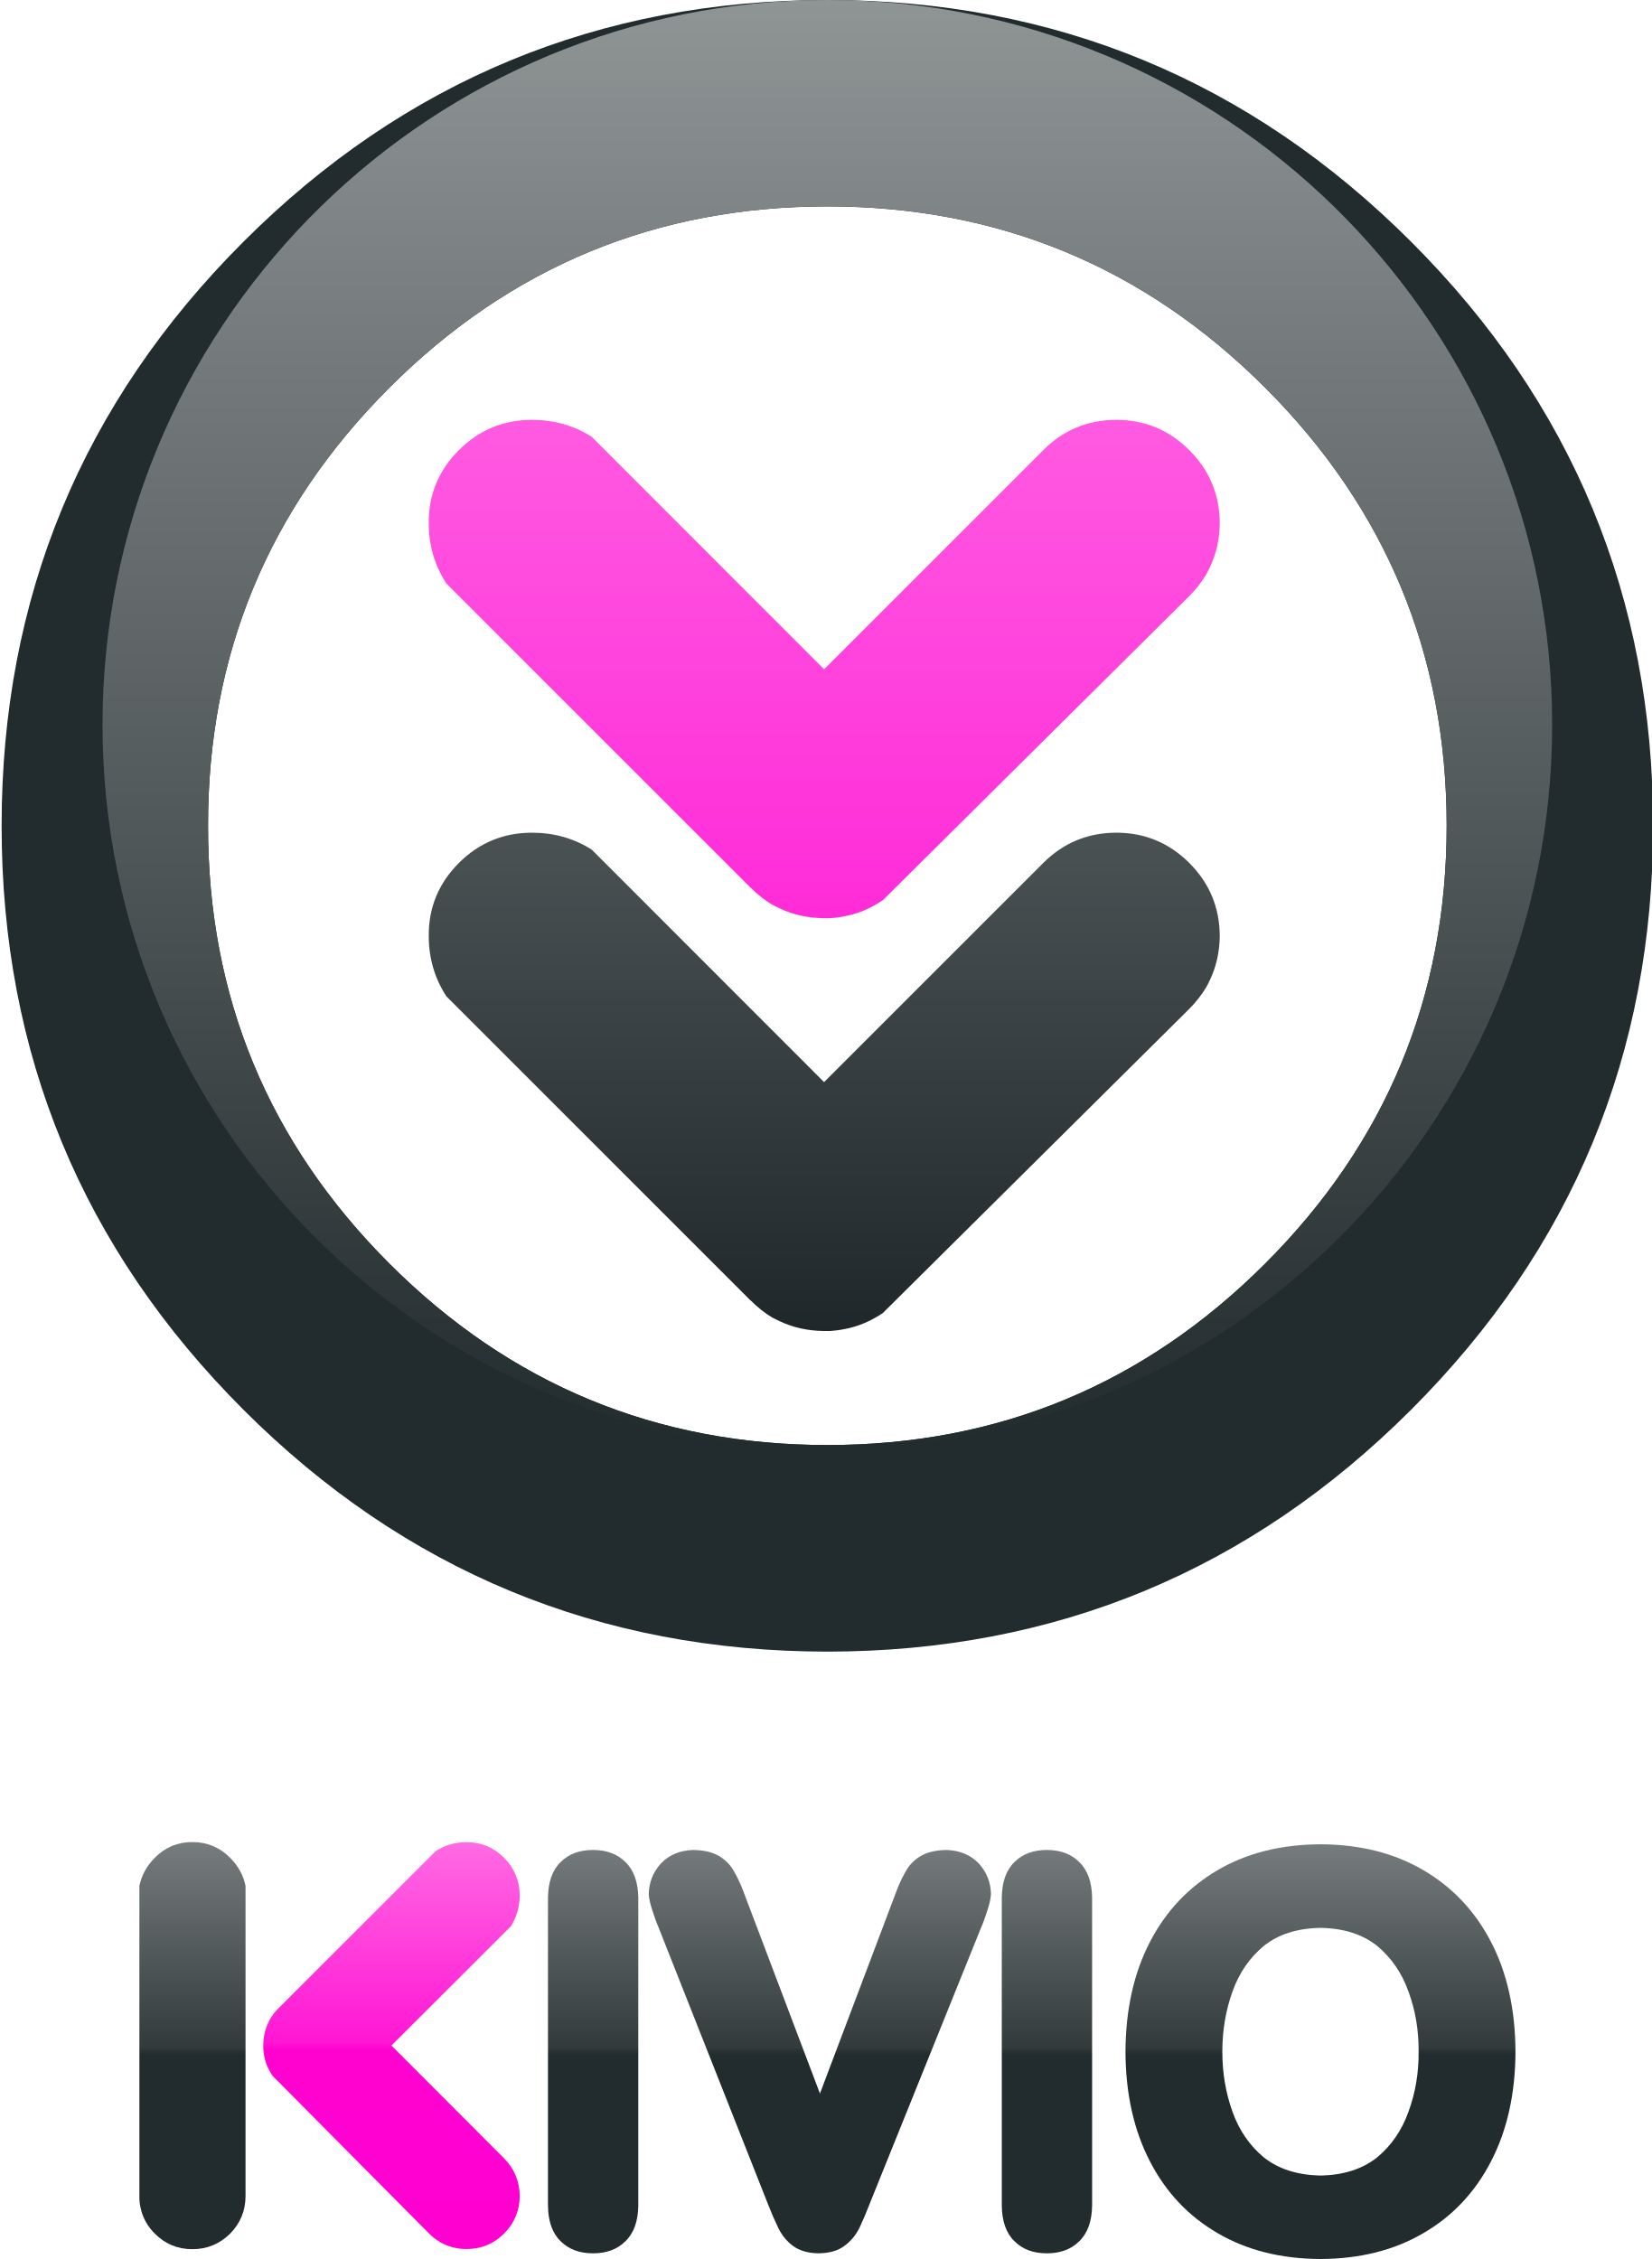
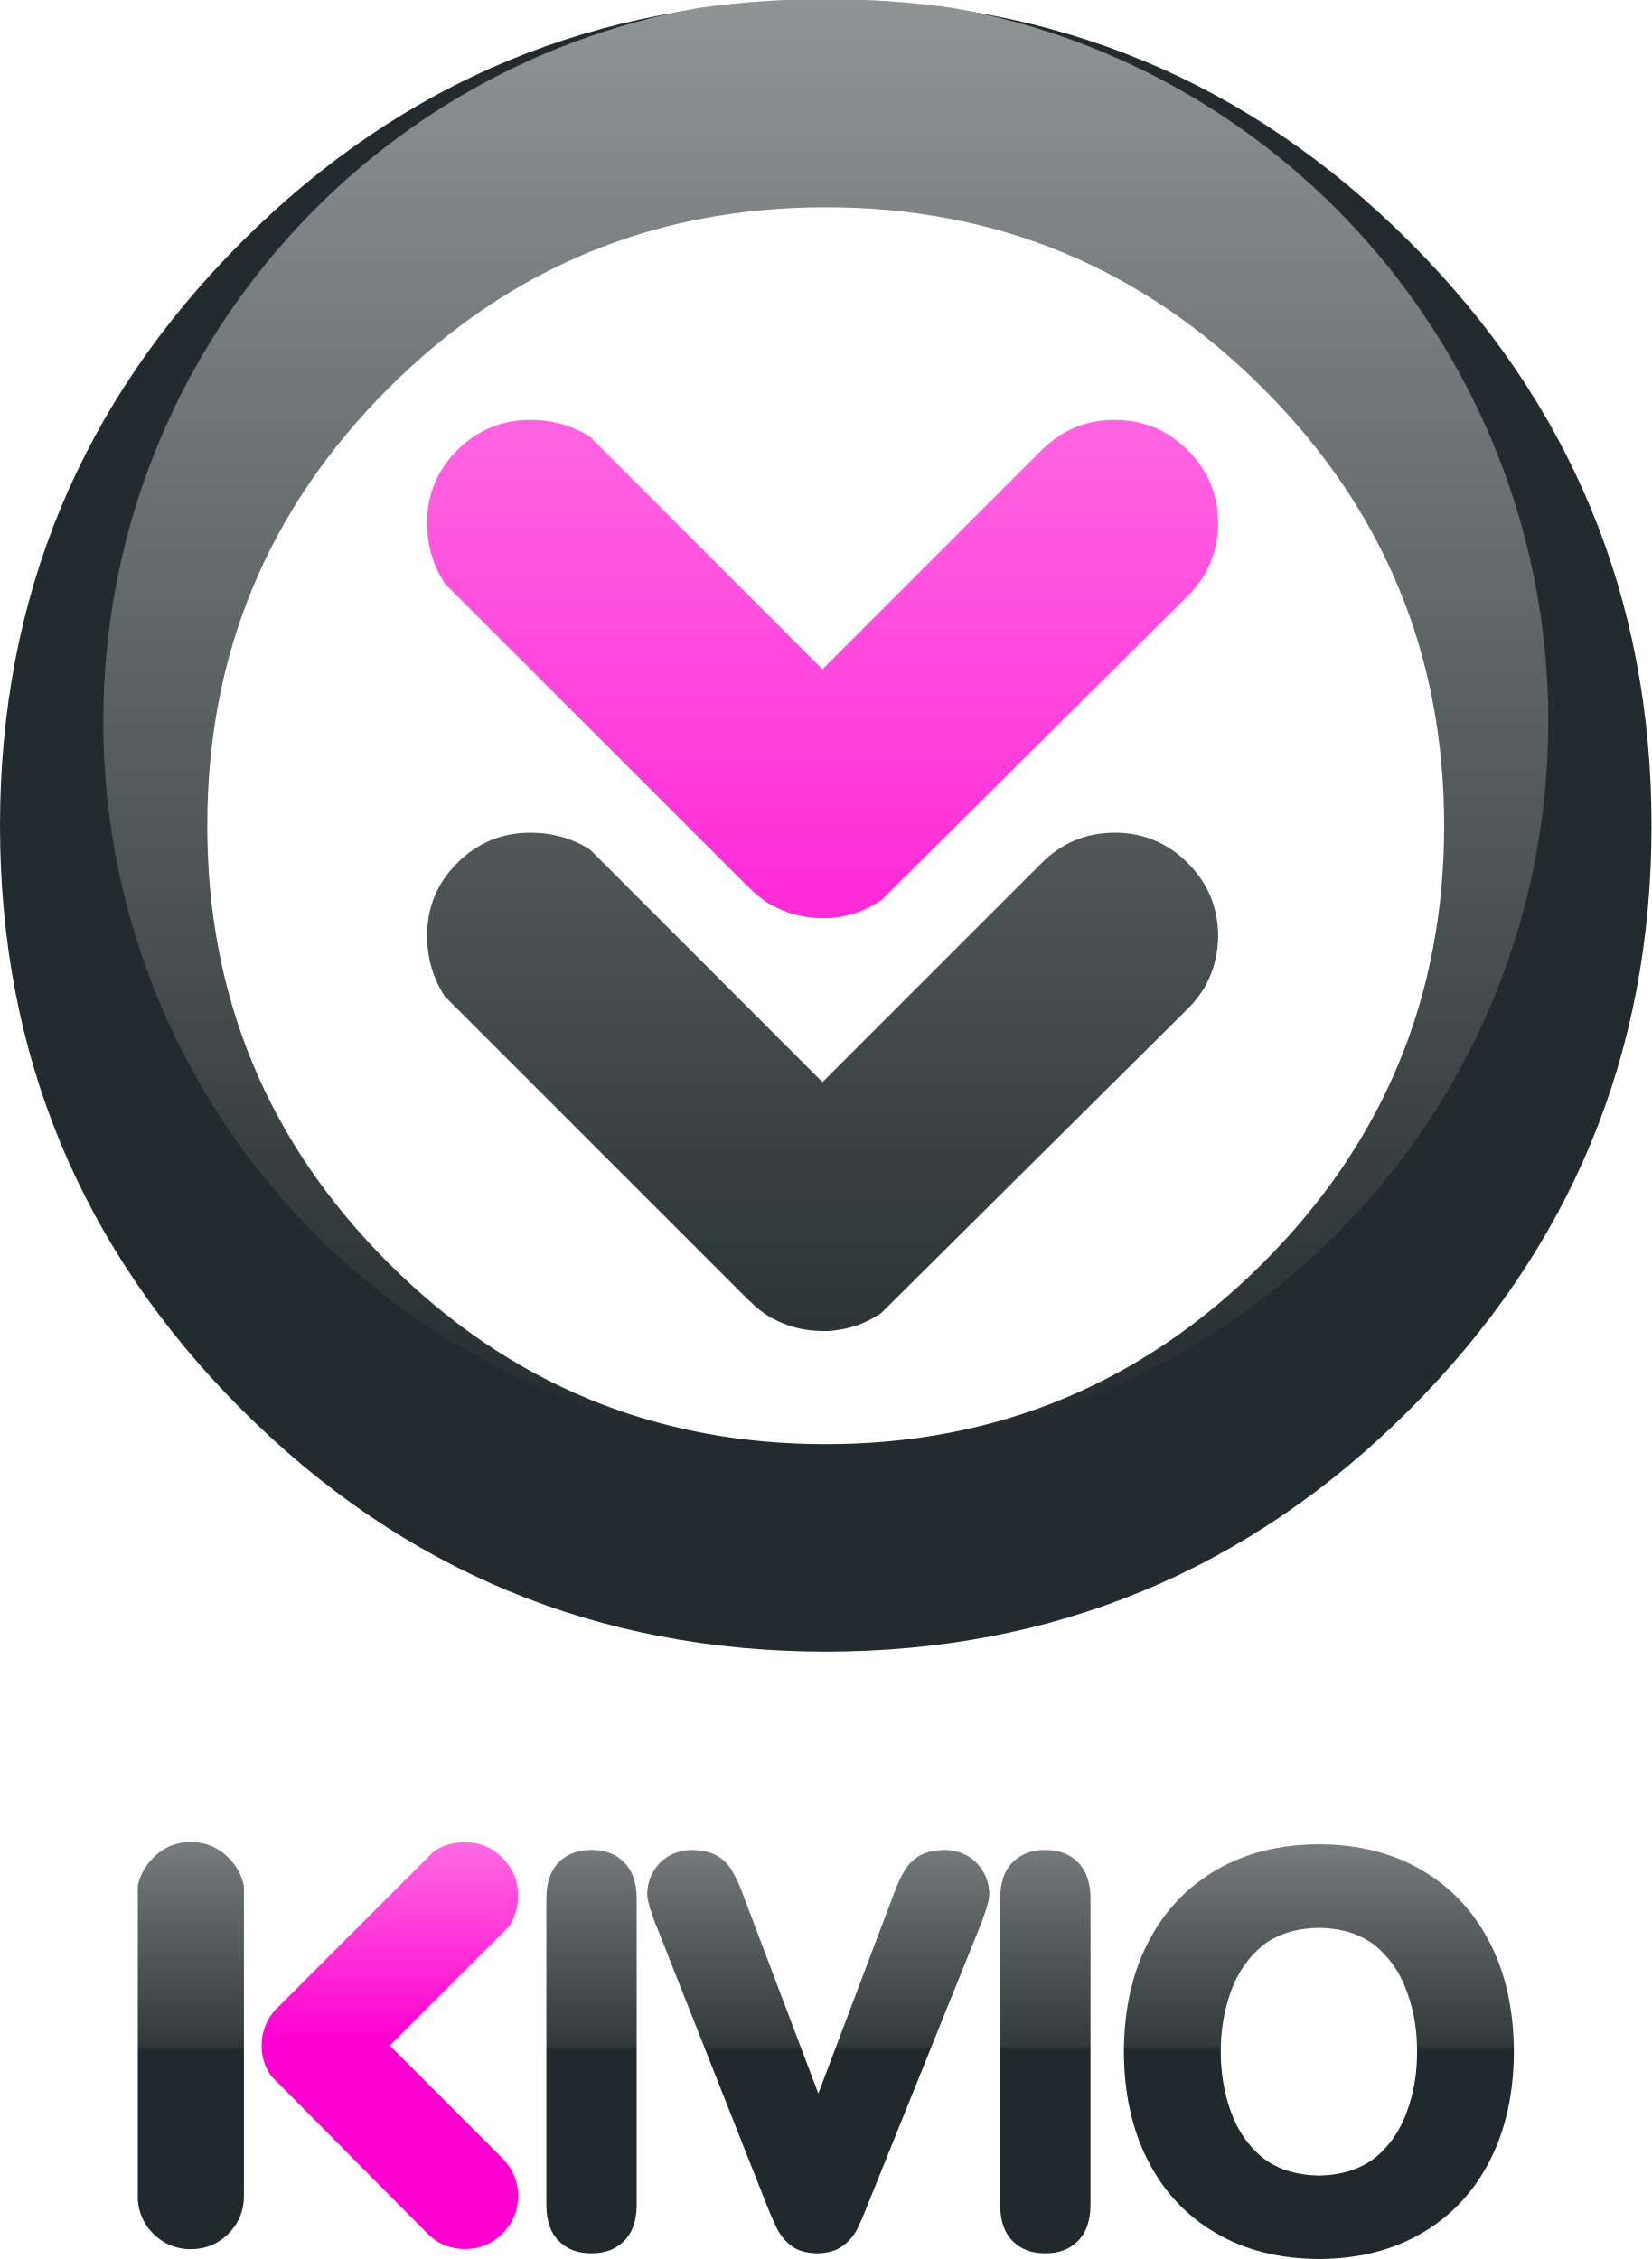
<svg xmlns="http://www.w3.org/2000/svg" xmlns:xlink="http://www.w3.org/1999/xlink" version="1.1" id="Layer_1" width="479.809" height="656.388" viewBox="0 0 479.809 656.388" overflow="visible" enable-background="new 0 0 479.809 656.388" xml:space="preserve">
  <defs id="defs24">
-     <linearGradient id="linearGradient3835">
-       <stop style="stop-color:#ff6ae2;stop-opacity:1" offset="0" id="stop3837" />
-       <stop id="stop3839" offset="0.493" style="stop-color:#ff16d4;stop-opacity:1" />
-       <stop style="stop-color:#ff02d0;stop-opacity:1" offset="0.51" id="stop3841" />
-       <stop style="stop-color:#ff00d0;stop-opacity:1" offset="1" id="stop3843" />
+     <linearGradient gradientUnits="userSpaceOnUse" y2="534.858" x2="143.181" y1="654.738" x1="143.181" id="linearGradient2806" xlink:href="#linearGradient3353" />
+     <linearGradient gradientUnits="userSpaceOnUse" y2="534.974" x2="232.977" y1="656.388" x1="232.977" id="linearGradient3359" xlink:href="#linearGradient3353" />
+     <linearGradient id="linearGradient3292">
+       <stop id="stop3294" offset="0" style="stop-color:#8f9495;stop-opacity:1" />
+       <stop id="stop3296" offset="1" style="stop-color:#222b2d;stop-opacity:1" />
    </linearGradient>
-     <linearGradient id="linearGradient3819">
-       <stop style="stop-color:#1f272a;stop-opacity:1" offset="0" id="stop3821" />
-       <stop style="stop-color:#4b5254;stop-opacity:1" offset="1" id="stop3823" />
+     <linearGradient id="linearGradient3314">
+       <stop id="stop3316" offset="0" style="stop-color:#ff65e2;stop-opacity:1;" />
+       <stop id="stop3318" offset="1" style="stop-color:#ff2ad7;stop-opacity:1;" />
    </linearGradient>
-     <linearGradient id="linearGradient3811">
-       <stop style="stop-color:#ff5ae1;stop-opacity:1" offset="0" id="stop3813" />
-       <stop style="stop-color:#ff2bd8;stop-opacity:1" offset="1" id="stop3815" />
+     <linearGradient id="linearGradient3353">
+       <stop id="stop3355" offset="0" style="stop-color:#20292b;stop-opacity:1" />
+       <stop style="stop-color:#20292b;stop-opacity:1" offset="0.5" id="stop3363" />
+       <stop style="stop-color:#31393b;stop-opacity:1" offset="0.51" id="stop3361" />
+       <stop id="stop3357" offset="1" style="stop-color:#787d7f;stop-opacity:1" />
    </linearGradient>
-     <linearGradient gradientTransform="translate(-612.4794,-21.12836)" y2="656.679" x2="608.497" y1="533.843" x1="608.497" gradientUnits="userSpaceOnUse" id="linearGradient3545" xlink:href="#linearGradient3565" />
-     <linearGradient gradientTransform="translate(-612.4794,-21.12836)" y2="656.679" x2="608.497" y1="533.843" x1="608.497" gradientUnits="userSpaceOnUse" id="linearGradient3542" xlink:href="#linearGradient3565" />
-     <linearGradient gradientTransform="translate(-612.4794,-21.12836)" y2="656.679" x2="608.497" y1="533.843" x1="608.497" gradientUnits="userSpaceOnUse" id="linearGradient3539" xlink:href="#linearGradient3565" />
-     <linearGradient gradientTransform="translate(-612.4794,-21.12836)" y2="654.738" x2="396.374" y1="537.535" x1="396.374" gradientUnits="userSpaceOnUse" id="linearGradient3536" xlink:href="#linearGradient3565" />
-     <linearGradient gradientTransform="translate(-612.4794,-21.12836)" y2="656.679" x2="608.497" y1="533.843" x1="608.497" gradientUnits="userSpaceOnUse" id="linearGradient3533" xlink:href="#linearGradient3565" />
-     <linearGradient gradientTransform="translate(-612.4794,-21.12836)" y2="656.679" x2="608.497" y1="533.843" x1="608.497" gradientUnits="userSpaceOnUse" id="linearGradient3530" xlink:href="#linearGradient3565" />
-     <linearGradient gradientTransform="translate(-612.4794,-21.12836)" y2="656.679" x2="608.497" y1="533.843" x1="608.497" gradientUnits="userSpaceOnUse" id="linearGradient3527" xlink:href="#linearGradient3565" />
-     <linearGradient y2="656.679" x2="608.497" y1="533.843" x1="608.497" gradientUnits="userSpaceOnUse" id="linearGradient3524" xlink:href="#linearGradient3565" />
-     <linearGradient gradientUnits="userSpaceOnUse" y2="657.295" x2="277.882" y1="535.236" x1="277.882" id="linearGradient3522" xlink:href="#linearGradient3547" />
-     <linearGradient gradientTransform="translate(-612.4794,-21.12836)" y2="125.457" x2="324.157" y1="356.804" x1="324.157" gradientUnits="userSpaceOnUse" id="linearGradient2718" xlink:href="#linearGradient3505" />
-     <linearGradient gradientTransform="translate(-612.4794,-21.12836)" y2="354.908" x2="217.771" y1="124.95" x1="217.771" gradientUnits="userSpaceOnUse" id="linearGradient2715" xlink:href="#linearGradient3493" />
-     <linearGradient gradientTransform="translate(-612.4794,-21.12836)" y2="535.286" x2="73.254" y1="653.49" x1="73.254" gradientUnits="userSpaceOnUse" id="linearGradient2712" xlink:href="#linearGradient3613" />
-     <linearGradient y2="-102.42" x2="-268.337" y1="292.978" x1="-268.337" gradientTransform="matrix(1.065147,0,0,1.065147,-33.92727,87.96376)" gradientUnits="userSpaceOnUse" id="linearGradient2696" xlink:href="#linearGradient3482" />
-     <linearGradient id="linearGradient3613">
-       <stop id="stop3615" offset="0" style="stop-color:#0058bd;stop-opacity:1" />
-       <stop style="stop-color:#0058bd;stop-opacity:1" offset="0.493" id="stop3617" />
-       <stop id="stop3619" offset="0.51" style="stop-color:#1868c3;stop-opacity:1" />
-       <stop id="stop3621" offset="1" style="stop-color:#6a9ad7;stop-opacity:1" />
+     <linearGradient id="linearGradient3367">
+       <stop style="stop-color:#ff00d0;stop-opacity:1" offset="0" id="stop3369" />
+       <stop id="stop3371" offset="0.5" style="stop-color:#ff00d0;stop-opacity:1" />
+       <stop id="stop3373" offset="0.51" style="stop-color:#ff00d0;stop-opacity:1" />
+       <stop style="stop-color:#ff6ae2;stop-opacity:1" offset="1" id="stop3375" />
    </linearGradient>
-     <linearGradient id="linearGradient3565">
-       <stop style="stop-color:#777d7e;stop-opacity:1" offset="0" id="stop3567" />
-       <stop id="stop3583" offset="0.493" style="stop-color:#323a3c;stop-opacity:1" />
-       <stop style="stop-color:#222b2d;stop-opacity:1" offset="0.51" id="stop3585" />
-       <stop style="stop-color:#222b2d;stop-opacity:0;" offset="1" id="stop3569" />
-     </linearGradient>
-     <linearGradient id="linearGradient3505">
-       <stop style="stop-color:#0e61c1;stop-opacity:1" offset="0" id="stop3507" />
-       <stop style="stop-color:#80b0e1;stop-opacity:1" offset="1" id="stop3509" />
-     </linearGradient>
-     <linearGradient id="linearGradient3493">
-       <stop style="stop-color:#707677;stop-opacity:1" offset="0" id="stop3495" />
-       <stop style="stop-color:#2e3739;stop-opacity:1" offset="1" id="stop3497" />
-     </linearGradient>
-     <linearGradient id="linearGradient3482">
-       <stop style="stop-color:#222b2d;stop-opacity:1" offset="0" id="stop3484" />
-       <stop style="stop-color:#8f9495;stop-opacity:1" offset="1" id="stop3486" />
-     </linearGradient>
-     <linearGradient id="linearGradient3207">
-       <stop style="stop-color:#283133;stop-opacity:1" offset="0" id="stop3209" />
-       <stop style="stop-color:#8f9495;stop-opacity:1" offset="1" id="stop3211" />
-     </linearGradient>
-     <linearGradient id="linearGradient3191">
-       <stop style="stop-color:#3e4547;stop-opacity:1;" offset="0" id="stop3193" />
-       <stop style="stop-color:#3e4547;stop-opacity:0;" offset="1" id="stop3195" />
-     </linearGradient>
-     <linearGradient xlink:href="#linearGradient3207" id="linearGradient3213" x1="292.741" y1="319.908" x2="292.741" y2="-160" gradientUnits="userSpaceOnUse" />
-     <linearGradient xlink:href="#linearGradient3207" id="linearGradient3459" gradientUnits="userSpaceOnUse" x1="292.741" y1="319.908" x2="292.741" y2="-160" gradientTransform="translate(0,100)" />
-     <linearGradient xlink:href="#linearGradient3207" id="linearGradient3467" gradientUnits="userSpaceOnUse" gradientTransform="translate(0,100)" x1="292.741" y1="319.908" x2="292.741" y2="-160" />
-     <linearGradient xlink:href="#linearGradient3482" id="linearGradient3488" x1="-268.33" y1="293.098" x2="-268.33" y2="-139.447" gradientUnits="userSpaceOnUse" gradientTransform="matrix(1.065147,0,0,1.065147,578.5521,109.0921)" />
-     <linearGradient xlink:href="#linearGradient3565" id="linearGradient3571" x1="608.497" y1="533.843" x2="608.497" y2="656.679" gradientUnits="userSpaceOnUse" />
-     <linearGradient id="linearGradient3547">
-       <stop id="stop3549" offset="0" style="stop-color:#777d7e;stop-opacity:1" />
-       <stop style="stop-color:#323a3c;stop-opacity:1" offset="0.493" id="stop3551" />
-       <stop id="stop3553" offset="0.51" style="stop-color:#222b2d;stop-opacity:1" />
-       <stop id="stop3555" offset="1" style="stop-color:#222b2d;stop-opacity:1" />
-     </linearGradient>
-     <linearGradient xlink:href="#linearGradient3547" id="linearGradient2878" gradientUnits="userSpaceOnUse" x1="277.882" y1="535.236" x2="277.882" y2="657.295" />
-     <linearGradient xlink:href="#linearGradient3547" id="linearGradient2911" gradientUnits="userSpaceOnUse" x1="277.882" y1="535.236" x2="277.882" y2="657.295" />
-     <linearGradient xlink:href="#linearGradient3482" id="linearGradient2916" gradientUnits="userSpaceOnUse" gradientTransform="matrix(1.006734,0,0,1.006734,-265.1604,-1.418043)" x1="502.151" y1="419.75" x2="502.151" y2="1.409" />
-     <linearGradient xlink:href="#linearGradient3613" id="linearGradient2950" gradientUnits="userSpaceOnUse" x1="86.482" y1="653.767" x2="86.482" y2="535.286" gradientTransform="translate(-378.3691,0)" />
-     <linearGradient xlink:href="#linearGradient3547" id="linearGradient3742" x1="531.838" y1="535.209" x2="531.838" y2="656.414" gradientUnits="userSpaceOnUse" />
-     <linearGradient xlink:href="#linearGradient3811" id="linearGradient3817" x1="523.564" y1="122.002" x2="523.564" y2="266.792" gradientUnits="userSpaceOnUse" gradientTransform="translate(-294,0)" />
-     <linearGradient xlink:href="#linearGradient3819" id="linearGradient3825" x1="491.564" y1="386.746" x2="491.564" y2="241.942" gradientUnits="userSpaceOnUse" gradientTransform="translate(-294,0)" />
-     <linearGradient xlink:href="#linearGradient3835" id="linearGradient3833" x1="384.481" y1="535.282" x2="384.481" y2="653.491" gradientUnits="userSpaceOnUse" gradientTransform="translate(-294,0)" />
-     <linearGradient xlink:href="#linearGradient3547" id="linearGradient3845" gradientUnits="userSpaceOnUse" x1="531.838" y1="535.209" x2="531.838" y2="656.414" />
-     <linearGradient xlink:href="#linearGradient3547" id="linearGradient3847" gradientUnits="userSpaceOnUse" x1="531.838" y1="535.209" x2="531.838" y2="656.414" />
-     <linearGradient xlink:href="#linearGradient3547" id="linearGradient3849" gradientUnits="userSpaceOnUse" x1="531.838" y1="535.209" x2="531.838" y2="656.414" />
-     <linearGradient xlink:href="#linearGradient3547" id="linearGradient3851" gradientUnits="userSpaceOnUse" x1="531.838" y1="535.209" x2="531.838" y2="656.414" />
-     <linearGradient xlink:href="#linearGradient3547" id="linearGradient3853" gradientUnits="userSpaceOnUse" x1="531.838" y1="535.209" x2="531.838" y2="656.414" />
+     <linearGradient xlink:href="#linearGradient3367" id="linearGradient2607" gradientUnits="userSpaceOnUse" x1="68.39" y1="653.49" x2="68.39" y2="535.186" gradientTransform="translate(895.4865,4.258121)" />
+     <linearGradient xlink:href="#linearGradient3314" id="linearGradient2613" gradientUnits="userSpaceOnUse" x1="317.724" y1="353.604" x2="317.724" y2="125.048" gradientTransform="translate(895.4865,4.258121)" />
+     <linearGradient xlink:href="#linearGradient3353" id="linearGradient2674" x1="520.04" y1="656.388" x2="520.04" y2="535.079" gradientUnits="userSpaceOnUse" />
+     <linearGradient xlink:href="#linearGradient3367" id="linearGradient2660" gradientUnits="userSpaceOnUse" gradientTransform="translate(40.025,3.9688641e-7)" x1="77.234" y1="653.558" x2="77.234" y2="535.286" />
+     <linearGradient xlink:href="#linearGradient3353" id="linearGradient2681" x1="154.432" y1="656.388" x2="154.432" y2="534.787" gradientUnits="userSpaceOnUse" />
+     <linearGradient xlink:href="#linearGradient3292" id="linearGradient2683" gradientUnits="userSpaceOnUse" gradientTransform="translate(-612.7362,-68.33102)" x1="292.75" y1="-2.8303274e-14" x2="292.75" y2="420.031" />
+     <linearGradient xlink:href="#linearGradient3292" id="linearGradient2685" gradientUnits="userSpaceOnUse" gradientTransform="translate(-612.7362,-68.33102)" x1="292.75" y1="7.1270186e-08" x2="292.75" y2="420.031" />
+     <linearGradient xlink:href="#linearGradient3292" id="linearGradient2689" x1="239.005" y1="2.334" x2="239.005" y2="420.666" gradientUnits="userSpaceOnUse" />
+     <linearGradient xlink:href="#linearGradient3314" id="linearGradient2693" x1="280.108" y1="121.928" x2="280.108" y2="266.792" gradientUnits="userSpaceOnUse" />
  </defs>
-   <path style="fill:url(#linearGradient3817);fill-opacity:1" id="path7" d="M 345.526,130.798 C 339.678,124.95 332.581,122.002 324.334,122.002 C 316.038,122.002 308.94,124.951 303.093,130.798 C 303.043,130.848 303.043,130.848 303.043,130.848 L 239.418,194.473 L 172.045,127.05 L 172.045,127 C 166.797,123.651 161,122.002 154.552,122.002 C 146.256,122.002 139.158,124.951 133.311,130.798 C 127.464,136.645 124.515,143.693 124.564,151.989 C 124.564,158.436 126.263,164.234 129.612,169.432 L 129.612,169.482 L 218.077,257.946 L 218.077,257.896 C 218.077,257.896 218.077,257.896 218.127,257.946 C 220.076,259.895 222.126,261.545 224.375,262.894 C 225.075,263.244 225.774,263.594 226.524,263.943 C 230.422,265.793 234.721,266.742 239.369,266.792 C 239.919,266.792 240.518,266.792 241.068,266.792 C 242.618,266.692 244.117,266.492 245.567,266.192 C 248.616,265.592 251.415,264.543 254.063,263.044 C 254.913,262.594 255.812,262.044 256.662,261.444 L 256.662,261.394 L 345.427,173.279 C 345.427,173.229 345.427,173.229 345.477,173.229 C 347.426,171.28 349.076,169.181 350.425,166.931 C 350.825,166.231 351.175,165.532 351.525,164.782 C 353.375,160.884 354.324,156.636 354.374,151.987 C 354.321,143.693 351.373,136.646 345.526,130.798 L 345.526,130.798 z" />
-   <path style="fill:url(#linearGradient3825);fill-opacity:1" id="path9" d="M 351.523,284.736 C 353.373,280.838 354.322,276.589 354.372,271.941 C 354.322,263.644 351.374,256.597 345.526,250.75 C 339.678,244.903 332.581,241.953 324.334,241.953 C 316.038,241.953 308.94,244.902 303.093,250.75 C 303.043,250.8 303.043,250.8 303.043,250.8 L 239.418,314.425 L 172.045,247.002 L 172.045,246.952 C 166.797,243.603 161,241.954 154.552,241.954 C 146.256,241.954 139.158,244.903 133.311,250.751 C 127.464,256.599 124.515,263.646 124.564,271.942 C 124.564,278.389 126.263,284.187 129.612,289.385 L 129.612,289.435 L 218.077,377.899 L 218.077,377.849 C 218.077,377.849 218.077,377.849 218.127,377.899 C 220.076,379.848 222.126,381.498 224.375,382.847 C 225.075,383.198 225.774,383.547 226.524,383.897 C 230.422,385.747 234.721,386.696 239.369,386.746 C 239.919,386.746 240.518,386.746 241.068,386.746 C 242.618,386.646 244.117,386.446 245.567,386.146 C 248.616,385.546 251.415,384.497 254.063,382.998 C 254.913,382.548 255.812,381.998 256.662,381.398 L 256.662,381.348 L 345.427,293.233 C 345.427,293.183 345.427,293.183 345.477,293.183 C 347.426,291.234 349.076,289.135 350.425,286.886 C 350.823,286.186 351.173,285.486 351.523,284.736 L 351.523,284.736 z" />
-   <path style="fill:url(#linearGradient3833);fill-opacity:1" id="path11" d="M 148.404,559.727 C 150.103,557.028 150.953,554.029 151.003,550.73 C 150.953,546.482 149.454,542.834 146.455,539.834 C 143.456,536.785 139.808,535.286 135.559,535.286 C 132.21,535.286 129.211,536.136 126.562,537.885 L 81.03,583.417 L 81.08,583.417 L 81.03,583.417 C 79.981,584.416 79.131,585.516 78.481,586.665 C 78.281,587.016 78.081,587.365 77.931,587.765 C 76.981,589.764 76.481,591.963 76.481,594.363 C 76.481,594.613 76.481,594.913 76.481,595.213 C 76.531,596.013 76.631,596.813 76.781,597.562 C 77.081,599.112 77.631,600.561 78.43,601.911 C 78.68,602.361 78.93,602.81 79.23,603.261 L 79.28,603.261 L 124.612,648.943 L 124.612,648.893 L 124.612,648.943 C 125.612,649.943 126.711,650.793 127.861,651.492 C 128.211,651.692 128.561,651.892 128.96,652.042 C 130.96,652.992 133.159,653.491 135.558,653.491 C 139.806,653.491 143.405,651.992 146.454,648.993 C 149.453,645.944 150.952,642.346 151.002,638.097 C 150.952,633.849 149.453,630.201 146.454,627.152 L 146.404,627.102 L 113.717,594.365 L 148.404,559.727 L 148.404,559.727 z" />
-   <g id="g3729" style="fill:url(#linearGradient3742);fill-opacity:1" transform="translate(-294,0)">
-     <path d="M 349.891,535.236 C 345.643,535.236 341.995,536.735 338.995,539.784 C 336.646,542.133 335.147,544.832 334.497,547.98 L 334.497,638.094 C 334.447,639.493 334.647,640.843 334.997,642.143 C 335.097,642.542 335.197,642.943 335.347,643.342 C 336.097,645.441 337.296,647.34 338.995,649.039 C 341.994,652.038 345.642,653.538 349.891,653.538 C 354.139,653.538 357.787,652.038 360.836,649.039 C 363.835,645.99 365.335,642.342 365.335,638.094 L 365.335,547.98 C 364.685,544.832 363.186,542.132 360.836,539.784 C 357.788,536.735 354.139,535.236 349.891,535.236 L 349.891,535.236 z" id="path13" style="fill:url(#linearGradient3845);fill-opacity:1" />
-     <path d="M 727.19,564.274 C 722.543,555.278 715.945,548.331 707.499,543.382 C 699.052,538.434 689.106,535.935 677.66,535.885 C 666.165,535.935 656.219,538.434 647.772,543.382 C 639.325,548.33 632.728,555.278 628.08,564.274 C 623.433,573.22 621.033,583.866 620.983,596.161 C 621.033,608.406 623.432,619.053 628.08,627.999 C 632.728,637.045 639.326,643.992 647.772,648.891 C 656.218,653.839 666.165,656.338 677.66,656.388 C 689.106,656.338 699.052,653.839 707.499,648.891 C 715.945,643.993 722.543,637.045 727.19,627.999 C 731.838,619.053 734.238,608.406 734.288,596.161 C 734.237,583.866 731.838,573.221 727.19,564.274 L 727.19,564.274 z M 661.216,565.374 C 665.465,562.025 670.912,560.276 677.66,560.176 C 684.357,560.277 689.805,562.026 694.053,565.374 C 698.201,568.822 701.25,573.221 703.199,578.669 C 705.198,584.116 706.198,589.914 706.148,596.161 C 706.198,602.359 705.198,608.157 703.199,613.604 C 701.25,619.052 698.201,623.45 694.053,626.899 C 689.805,630.248 684.358,631.997 677.66,632.147 C 670.912,631.997 665.465,630.248 661.216,626.899 C 657.069,623.45 654.02,619.052 652.07,613.604 C 650.121,608.157 649.121,602.359 649.121,596.161 C 649.121,589.914 650.121,584.116 652.07,578.669 C 654.02,573.221 657.068,568.822 661.216,565.374 L 661.216,565.374 z" id="path15" style="fill:url(#linearGradient3847);fill-opacity:1" />
-     <path d="M 588.745,541.033 C 586.296,543.383 585.097,546.881 585.047,551.479 L 585.047,640.843 C 585.097,645.391 586.296,648.89 588.745,651.239 C 591.095,653.589 594.243,654.738 598.141,654.738 C 602.039,654.738 605.188,653.589 607.537,651.239 C 609.986,648.89 611.235,645.391 611.285,640.843 L 611.285,551.479 C 611.235,546.88 609.986,543.382 607.537,541.033 C 605.187,538.684 602.039,537.535 598.141,537.535 C 594.243,537.535 591.095,538.685 588.745,541.033 L 588.745,541.033 z" id="path17" style="fill:url(#linearGradient3849);fill-opacity:1" />
-     <path d="M 581.899,550.38 C 581.848,546.932 580.649,543.983 578.35,541.434 C 576,538.985 572.902,537.685 569.053,537.536 C 565.855,537.586 563.356,538.185 561.506,539.285 C 559.657,540.385 558.208,541.834 557.208,543.634 C 556.158,545.433 555.259,547.332 554.509,549.331 L 532.218,608.308 L 509.877,549.331 C 509.127,547.332 508.228,545.433 507.178,543.634 C 506.178,541.834 504.729,540.385 502.88,539.285 C 501.03,538.185 498.531,537.586 495.283,537.536 C 491.434,537.685 488.386,538.985 486.036,541.434 C 483.737,543.983 482.537,546.932 482.488,550.38 C 482.538,551.68 482.938,553.329 483.588,555.278 C 484.238,557.277 484.788,558.826 485.287,559.925 L 517.274,640.843 C 518.124,643.042 519.073,645.192 520.073,647.29 C 521.123,649.439 522.522,651.188 524.322,652.538 C 526.171,653.937 528.67,654.687 531.819,654.737 C 535.068,654.687 537.567,653.937 539.366,652.538 C 541.215,651.188 542.665,649.439 543.714,647.29 C 544.714,645.191 545.613,643.042 546.463,640.843 L 579.101,559.925 C 579.6,558.825 580.15,557.277 580.8,555.278 C 581.448,553.329 581.848,551.68 581.899,550.38 L 581.899,550.38 z" id="path19" style="fill:url(#linearGradient3851);fill-opacity:1" />
-     <path d="M 466.295,537.535 C 462.397,537.535 459.248,538.684 456.899,541.033 C 454.45,543.383 453.251,546.881 453.201,551.479 L 453.201,640.843 C 453.251,645.391 454.451,648.89 456.899,651.239 C 459.248,653.589 462.397,654.738 466.295,654.738 C 470.193,654.738 473.342,653.589 475.691,651.239 C 478.14,648.89 479.39,645.391 479.44,640.843 L 479.44,551.479 C 479.39,546.88 478.141,543.382 475.691,541.033 C 473.341,538.685 470.193,537.535 466.295,537.535 L 466.295,537.535 z" id="path21" style="fill:url(#linearGradient3853);fill-opacity:1" />
+   <path style="fill:url(#linearGradient2693)" id="path7" d="M 345.063,130.798 C 339.215,124.95 332.118,122.002 323.871,122.002 C 315.575,122.002 308.477,124.951 302.63,130.798 C 302.58,130.848 302.58,130.848 302.58,130.848 L 238.955,194.473 L 171.582,127.05 L 171.582,127 C 166.334,123.651 160.537,122.002 154.089,122.002 C 145.793,122.002 138.695,124.951 132.848,130.798 C 127.001,136.645 124.052,143.693 124.101,151.989 C 124.101,158.436 125.8,164.234 129.149,169.432 L 129.149,169.482 L 217.614,257.946 L 217.614,257.896 C 217.614,257.896 217.614,257.896 217.664,257.946 C 219.613,259.895 221.663,261.545 223.912,262.894 C 224.612,263.244 225.311,263.594 226.061,263.943 C 229.959,265.793 234.258,266.742 238.906,266.792 C 239.456,266.792 240.055,266.792 240.605,266.792 C 242.155,266.692 243.654,266.492 245.104,266.192 C 248.153,265.592 250.952,264.543 253.6,263.044 C 254.45,262.594 255.349,262.044 256.199,261.444 L 256.199,261.394 L 344.964,173.279 C 344.964,173.229 344.964,173.229 345.014,173.229 C 346.963,171.28 348.613,169.181 349.962,166.931 C 350.362,166.231 350.712,165.532 351.062,164.782 C 352.912,160.884 353.861,156.636 353.911,151.987 C 353.858,143.693 350.91,136.646 345.063,130.798 L 345.063,130.798 z" />
+   <path style="fill:url(#linearGradient2689)" id="path9" d="M 351.06,284.736 C 352.91,280.838 353.859,276.589 353.909,271.941 C 353.859,263.644 350.911,256.597 345.063,250.75 C 339.215,244.903 332.118,241.953 323.871,241.953 C 315.575,241.953 308.477,244.902 302.63,250.75 C 302.58,250.8 302.58,250.8 302.58,250.8 L 238.955,314.425 L 171.582,247.002 L 171.582,246.952 C 166.334,243.603 160.537,241.954 154.089,241.954 C 145.793,241.954 138.695,244.903 132.848,250.751 C 127.001,256.599 124.052,263.646 124.101,271.942 C 124.101,278.389 125.8,284.187 129.149,289.385 L 129.149,289.435 L 217.614,377.899 L 217.614,377.849 C 217.614,377.849 217.614,377.849 217.664,377.899 C 219.613,379.848 221.663,381.498 223.912,382.847 C 224.612,383.198 225.311,383.547 226.061,383.897 C 229.959,385.747 234.258,386.696 238.906,386.746 C 239.456,386.746 240.055,386.746 240.605,386.746 C 242.155,386.646 243.654,386.446 245.104,386.146 C 248.153,385.546 250.952,384.497 253.6,382.998 C 254.45,382.548 255.349,381.998 256.199,381.398 L 256.199,381.348 L 344.964,293.233 C 344.964,293.183 344.964,293.183 345.014,293.183 C 346.963,291.234 348.613,289.135 349.962,286.886 C 350.36,286.186 350.71,285.486 351.06,284.736 L 351.06,284.736 z" />
+   <g id="g2674" style="fill:url(#linearGradient2681)">
+     <path d="M 55.428,535.236 C 51.18,535.236 47.532,536.735 44.532,539.784 C 42.183,542.133 40.684,544.832 40.034,547.98 L 40.034,638.094 C 39.984,639.493 40.184,640.843 40.534,642.143 C 40.634,642.542 40.734,642.943 40.884,643.342 C 41.634,645.441 42.833,647.34 44.532,649.039 C 47.531,652.038 51.179,653.538 55.428,653.538 C 59.676,653.538 63.324,652.038 66.373,649.039 C 69.372,645.99 70.872,642.342 70.872,638.094 L 70.872,547.98 C 70.222,544.832 68.723,542.132 66.373,539.784 C 63.325,536.735 59.676,535.236 55.428,535.236 L 55.428,535.236 z" id="path13" style="fill:url(#linearGradient2681)" />
+     <path d="M 432.727,564.274 C 428.08,555.278 421.482,548.331 413.036,543.382 C 404.589,538.434 394.643,535.935 383.197,535.885 C 371.702,535.935 361.756,538.434 353.309,543.382 C 344.862,548.33 338.265,555.278 333.617,564.274 C 328.97,573.22 326.57,583.866 326.52,596.161 C 326.57,608.406 328.969,619.053 333.617,627.999 C 338.265,637.045 344.863,643.992 353.309,648.891 C 361.755,653.839 371.702,656.338 383.197,656.388 C 394.643,656.338 404.589,653.839 413.036,648.891 C 421.482,643.993 428.08,637.045 432.727,627.999 C 437.375,619.053 439.775,608.406 439.825,596.161 C 439.774,583.866 437.375,573.221 432.727,564.274 L 432.727,564.274 z M 366.753,565.374 C 371.002,562.025 376.449,560.276 383.197,560.176 C 389.894,560.277 395.342,562.026 399.59,565.374 C 403.738,568.822 406.787,573.221 408.736,578.669 C 410.735,584.116 411.735,589.914 411.685,596.161 C 411.735,602.359 410.735,608.157 408.736,613.604 C 406.787,619.052 403.738,623.45 399.59,626.899 C 395.342,630.248 389.895,631.997 383.197,632.147 C 376.449,631.997 371.002,630.248 366.753,626.899 C 362.606,623.45 359.557,619.052 357.607,613.604 C 355.658,608.157 354.658,602.359 354.658,596.161 C 354.658,589.914 355.658,584.116 357.607,578.669 C 359.557,573.221 362.605,568.822 366.753,565.374 L 366.753,565.374 z" id="path15" style="fill:url(#linearGradient2681)" />
+     <path d="M 294.282,541.033 C 291.833,543.383 290.634,546.881 290.584,551.479 L 290.584,640.843 C 290.634,645.391 291.833,648.89 294.282,651.239 C 296.632,653.589 299.78,654.738 303.678,654.738 C 307.576,654.738 310.725,653.589 313.074,651.239 C 315.523,648.89 316.772,645.391 316.822,640.843 L 316.822,551.479 C 316.772,546.88 315.523,543.382 313.074,541.033 C 310.724,538.684 307.576,537.535 303.678,537.535 C 299.78,537.535 296.632,538.685 294.282,541.033 L 294.282,541.033 z" id="path17" style="fill:url(#linearGradient2681)" />
+     <path d="M 287.436,550.38 C 287.385,546.932 286.186,543.983 283.887,541.434 C 281.537,538.985 278.439,537.685 274.59,537.536 C 271.392,537.586 268.893,538.185 267.043,539.285 C 265.194,540.385 263.745,541.834 262.745,543.634 C 261.695,545.433 260.796,547.332 260.046,549.331 L 237.755,608.308 L 215.414,549.331 C 214.664,547.332 213.765,545.433 212.715,543.634 C 211.715,541.834 210.266,540.385 208.417,539.285 C 206.567,538.185 204.068,537.586 200.82,537.536 C 196.971,537.685 193.923,538.985 191.573,541.434 C 189.274,543.983 188.074,546.932 188.025,550.38 C 188.075,551.68 188.475,553.329 189.125,555.278 C 189.775,557.277 190.325,558.826 190.824,559.925 L 222.811,640.843 C 223.661,643.042 224.61,645.192 225.61,647.29 C 226.66,649.439 228.059,651.188 229.859,652.538 C 231.708,653.937 234.207,654.687 237.356,654.737 C 240.605,654.687 243.104,653.937 244.903,652.538 C 246.752,651.188 248.202,649.439 249.251,647.29 C 250.251,645.191 251.15,643.042 252,640.843 L 284.638,559.925 C 285.137,558.825 285.687,557.277 286.337,555.278 C 286.985,553.329 287.385,551.68 287.436,550.38 L 287.436,550.38 z" id="path19" style="fill:url(#linearGradient2681)" />
+     <path d="M 171.832,537.535 C 167.934,537.535 164.785,538.684 162.436,541.033 C 159.987,543.383 158.788,546.881 158.738,551.479 L 158.738,640.843 C 158.788,645.391 159.988,648.89 162.436,651.239 C 164.785,653.589 167.934,654.738 171.832,654.738 C 175.73,654.738 178.879,653.589 181.228,651.239 C 183.677,648.89 184.927,645.391 184.977,640.843 L 184.977,551.479 C 184.927,546.88 183.678,543.382 181.228,541.033 C 178.878,538.685 175.73,537.535 171.832,537.535 L 171.832,537.535 z" id="path21" style="fill:url(#linearGradient2681)" />
  </g>
-   <path style="fill:#222b2d;fill-opacity:1" id="path2664" d="M 480.276,239.954 C 480.276,173.681 456.835,117.103 410.004,70.272 C 363.173,23.441 306.595,4.3968758e-07 240.372,4.3968758e-07 C 174.098,4.3968758e-07 117.521,23.441 70.69,70.272 C 23.858,117.103 0.468,173.681 0.468,239.954 C 0.468,306.178 23.859,362.755 70.69,409.586 C 117.521,456.418 174.099,479.858 240.372,479.908 C 306.595,479.858 363.172,456.417 410.003,409.586 C 456.834,362.755 480.276,306.178 480.276,239.954 L 480.276,239.954 z M 240.372,59.976 C 290.001,59.976 332.435,77.519 367.571,112.655 C 402.707,147.791 420.3,190.224 420.3,239.904 C 420.3,289.584 402.707,332.017 367.571,367.153 C 332.435,402.289 290.002,419.882 240.372,419.882 C 190.692,419.882 148.259,402.289 113.123,367.153 C 77.987,332.017 60.394,289.584 60.444,239.904 C 60.394,190.224 77.987,147.791 113.123,112.655 C 148.258,77.519 190.692,59.976 240.372,59.976 L 240.372,59.976 z" />
-   <g id="g2756" transform="translate(-370.8484,-21.12836)" />
-   <path style="fill:url(#linearGradient2916);fill-opacity:1;stroke:none;stroke-width:1.007;stroke-miterlimit:4;stroke-dasharray:none;stroke-dashoffset:0;stroke-opacity:1" d="M 240.381,4.3968758e-07 C 238.561,4.3968758e-07 236.749,0.027 234.943,0.063 C 121.211,2.947 29.787,96.17 29.787,210.594 C 29.787,326.834 124.141,421.156 240.381,421.156 C 356.621,421.156 450.943,326.834 450.943,210.594 C 450.943,96.17 359.551,2.947 245.818,0.063 C 244.013,0.017 242.197,4.3968758e-07 240.381,4.3968758e-07 z M 240.381,59.969 C 290.01,59.969 332.432,77.52 367.568,112.656 C 402.704,147.792 420.287,190.226 420.287,239.906 C 420.287,289.586 402.704,332.02 367.568,367.156 C 332.432,402.292 290.011,419.875 240.381,419.875 C 190.701,419.875 148.267,402.292 113.131,367.156 C 77.995,332.02 60.393,289.586 60.443,239.906 C 60.393,190.226 77.995,147.792 113.131,112.656 C 148.266,77.52 190.701,59.969 240.381,59.969 z" id="path2685" />
-   <g transform="translate(-990.8484,-21.12836)" id="g2854" />
+   <path style="fill:url(#linearGradient2660)" id="path2732" d="M 147.94,559.727 C 149.639,557.028 150.489,554.029 150.539,550.73 C 150.489,546.482 148.99,542.834 145.991,539.834 C 142.992,536.785 139.344,535.286 135.095,535.286 C 131.746,535.286 128.748,536.136 126.099,537.885 L 80.567,583.417 L 80.617,583.417 L 80.567,583.417 C 79.517,584.416 78.668,585.516 78.018,586.665 C 77.818,587.016 77.619,587.365 77.468,587.765 C 76.519,589.764 76.019,591.963 76.019,594.363 C 76.019,594.613 76.019,594.913 76.019,595.213 C 76.069,596.013 76.169,596.813 76.319,597.562 C 76.619,599.112 77.169,600.561 77.968,601.911 C 78.218,602.361 78.468,602.81 78.768,603.261 L 78.818,603.261 L 124.15,648.943 L 124.15,648.893 L 124.15,648.943 C 125.15,649.943 126.249,650.793 127.399,651.492 C 127.749,651.692 128.099,651.892 128.499,652.042 C 130.498,652.992 132.697,653.491 135.096,653.491 C 139.345,653.491 142.943,651.992 145.992,648.993 C 148.991,645.944 150.49,642.346 150.54,638.097 C 150.49,633.849 148.991,630.201 145.992,627.152 L 145.942,627.102 L 113.255,594.365 L 147.94,559.727 L 147.94,559.727 z" />
+   <g id="g2808" transform="translate(559.9003,68.33102)">
+     <path d="M -80.091,171.623 C -80.091,105.35 -103.532,48.772 -150.363,1.941 C -197.194,-44.89 -253.772,-68.331 -319.995,-68.331 C -386.269,-68.331 -442.846,-44.89 -489.677,1.941 C -536.509,48.772 -559.899,105.35 -559.899,171.623 C -559.899,237.847 -536.508,294.424 -489.677,341.255 C -442.846,388.087 -386.268,411.527 -319.995,411.577 C -253.772,411.527 -197.195,388.086 -150.364,341.255 C -103.533,294.424 -80.091,237.847 -80.091,171.623 L -80.091,171.623 z M -319.995,-8.355 C -270.366,-8.355 -227.932,9.188 -192.796,44.324 C -157.66,79.46 -140.067,121.893 -140.067,171.573 C -140.067,221.253 -157.66,263.686 -192.796,298.822 C -227.932,333.958 -270.365,351.551 -319.995,351.551 C -369.675,351.551 -412.108,333.958 -447.244,298.822 C -482.38,263.686 -499.973,221.253 -499.923,171.573 C -499.973,121.893 -482.38,79.46 -447.244,44.324 C -412.109,9.188 -369.675,-8.355 -319.995,-8.355 L -319.995,-8.355 z" id="path2555" style="fill:#222b2d;fill-opacity:1" />
+     <path id="path2506" d="M -319.986,-68.331 C -332.413,-68.331 -344.492,-67.51 -356.236,-65.862 C -356.58,-65.802 -356.925,-65.768 -357.267,-65.706 C -455.232,-48.041 -529.642,37.972 -529.642,141.325 C -529.642,257.445 -435.718,351.7 -319.986,351.7 C -204.255,351.7 -110.33,257.445 -110.33,141.325 C -110.33,38.017 -184.679,-47.957 -282.58,-65.675 C -282.685,-65.69 -282.787,-65.722 -282.892,-65.737 C -294.905,-67.468 -307.26,-68.331 -319.986,-68.331 z M -319.986,-8.362 C -270.357,-8.362 -227.935,9.189 -192.799,44.325 C -157.663,79.461 -140.08,121.895 -140.08,171.575 C -140.08,221.255 -157.663,263.689 -192.799,298.825 C -227.935,333.961 -270.356,351.544 -319.986,351.544 C -369.666,351.544 -412.1,333.961 -447.236,298.825 C -482.372,263.689 -499.974,221.255 -499.924,171.575 C -499.974,121.895 -482.372,79.461 -447.236,44.325 C -412.101,9.189 -369.666,-8.362 -319.986,-8.362 z" style="fill:url(#linearGradient2683);fill-opacity:1;stroke:url(#linearGradient2685);stroke-width:0.5;stroke-miterlimit:4;stroke-dasharray:none;stroke-dashoffset:0;stroke-opacity:1" />
+   </g>
</svg>
